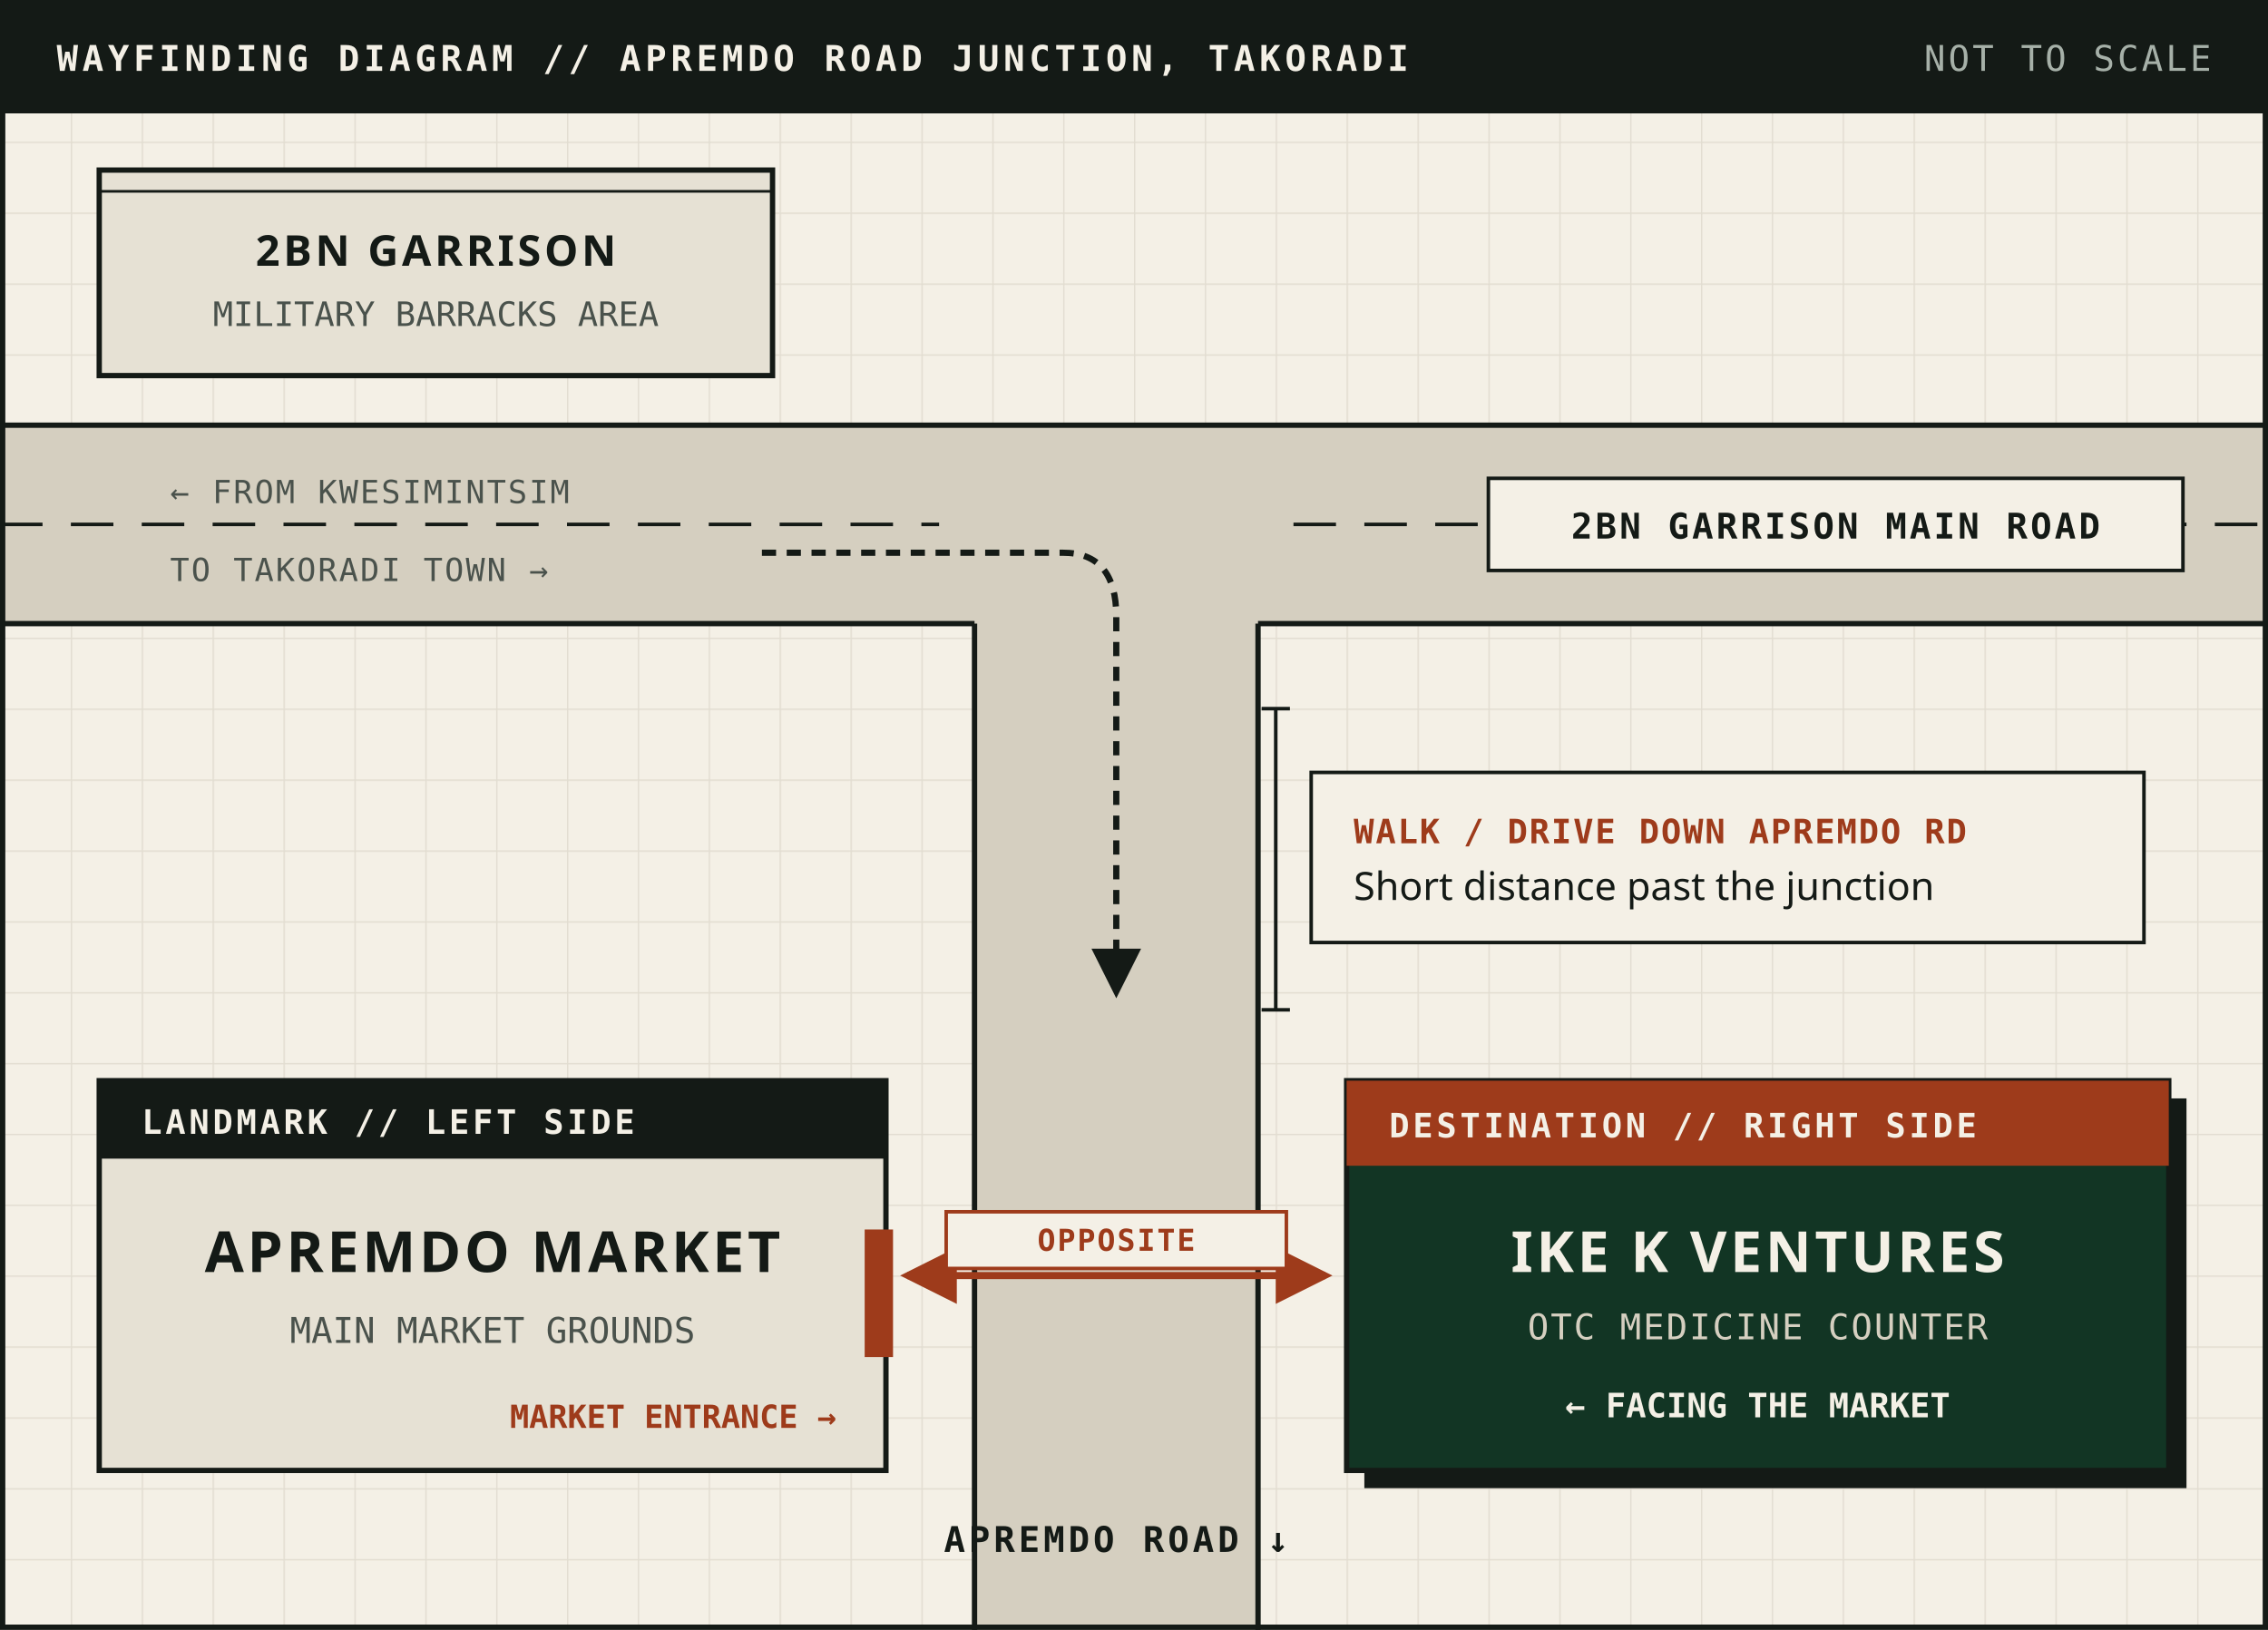
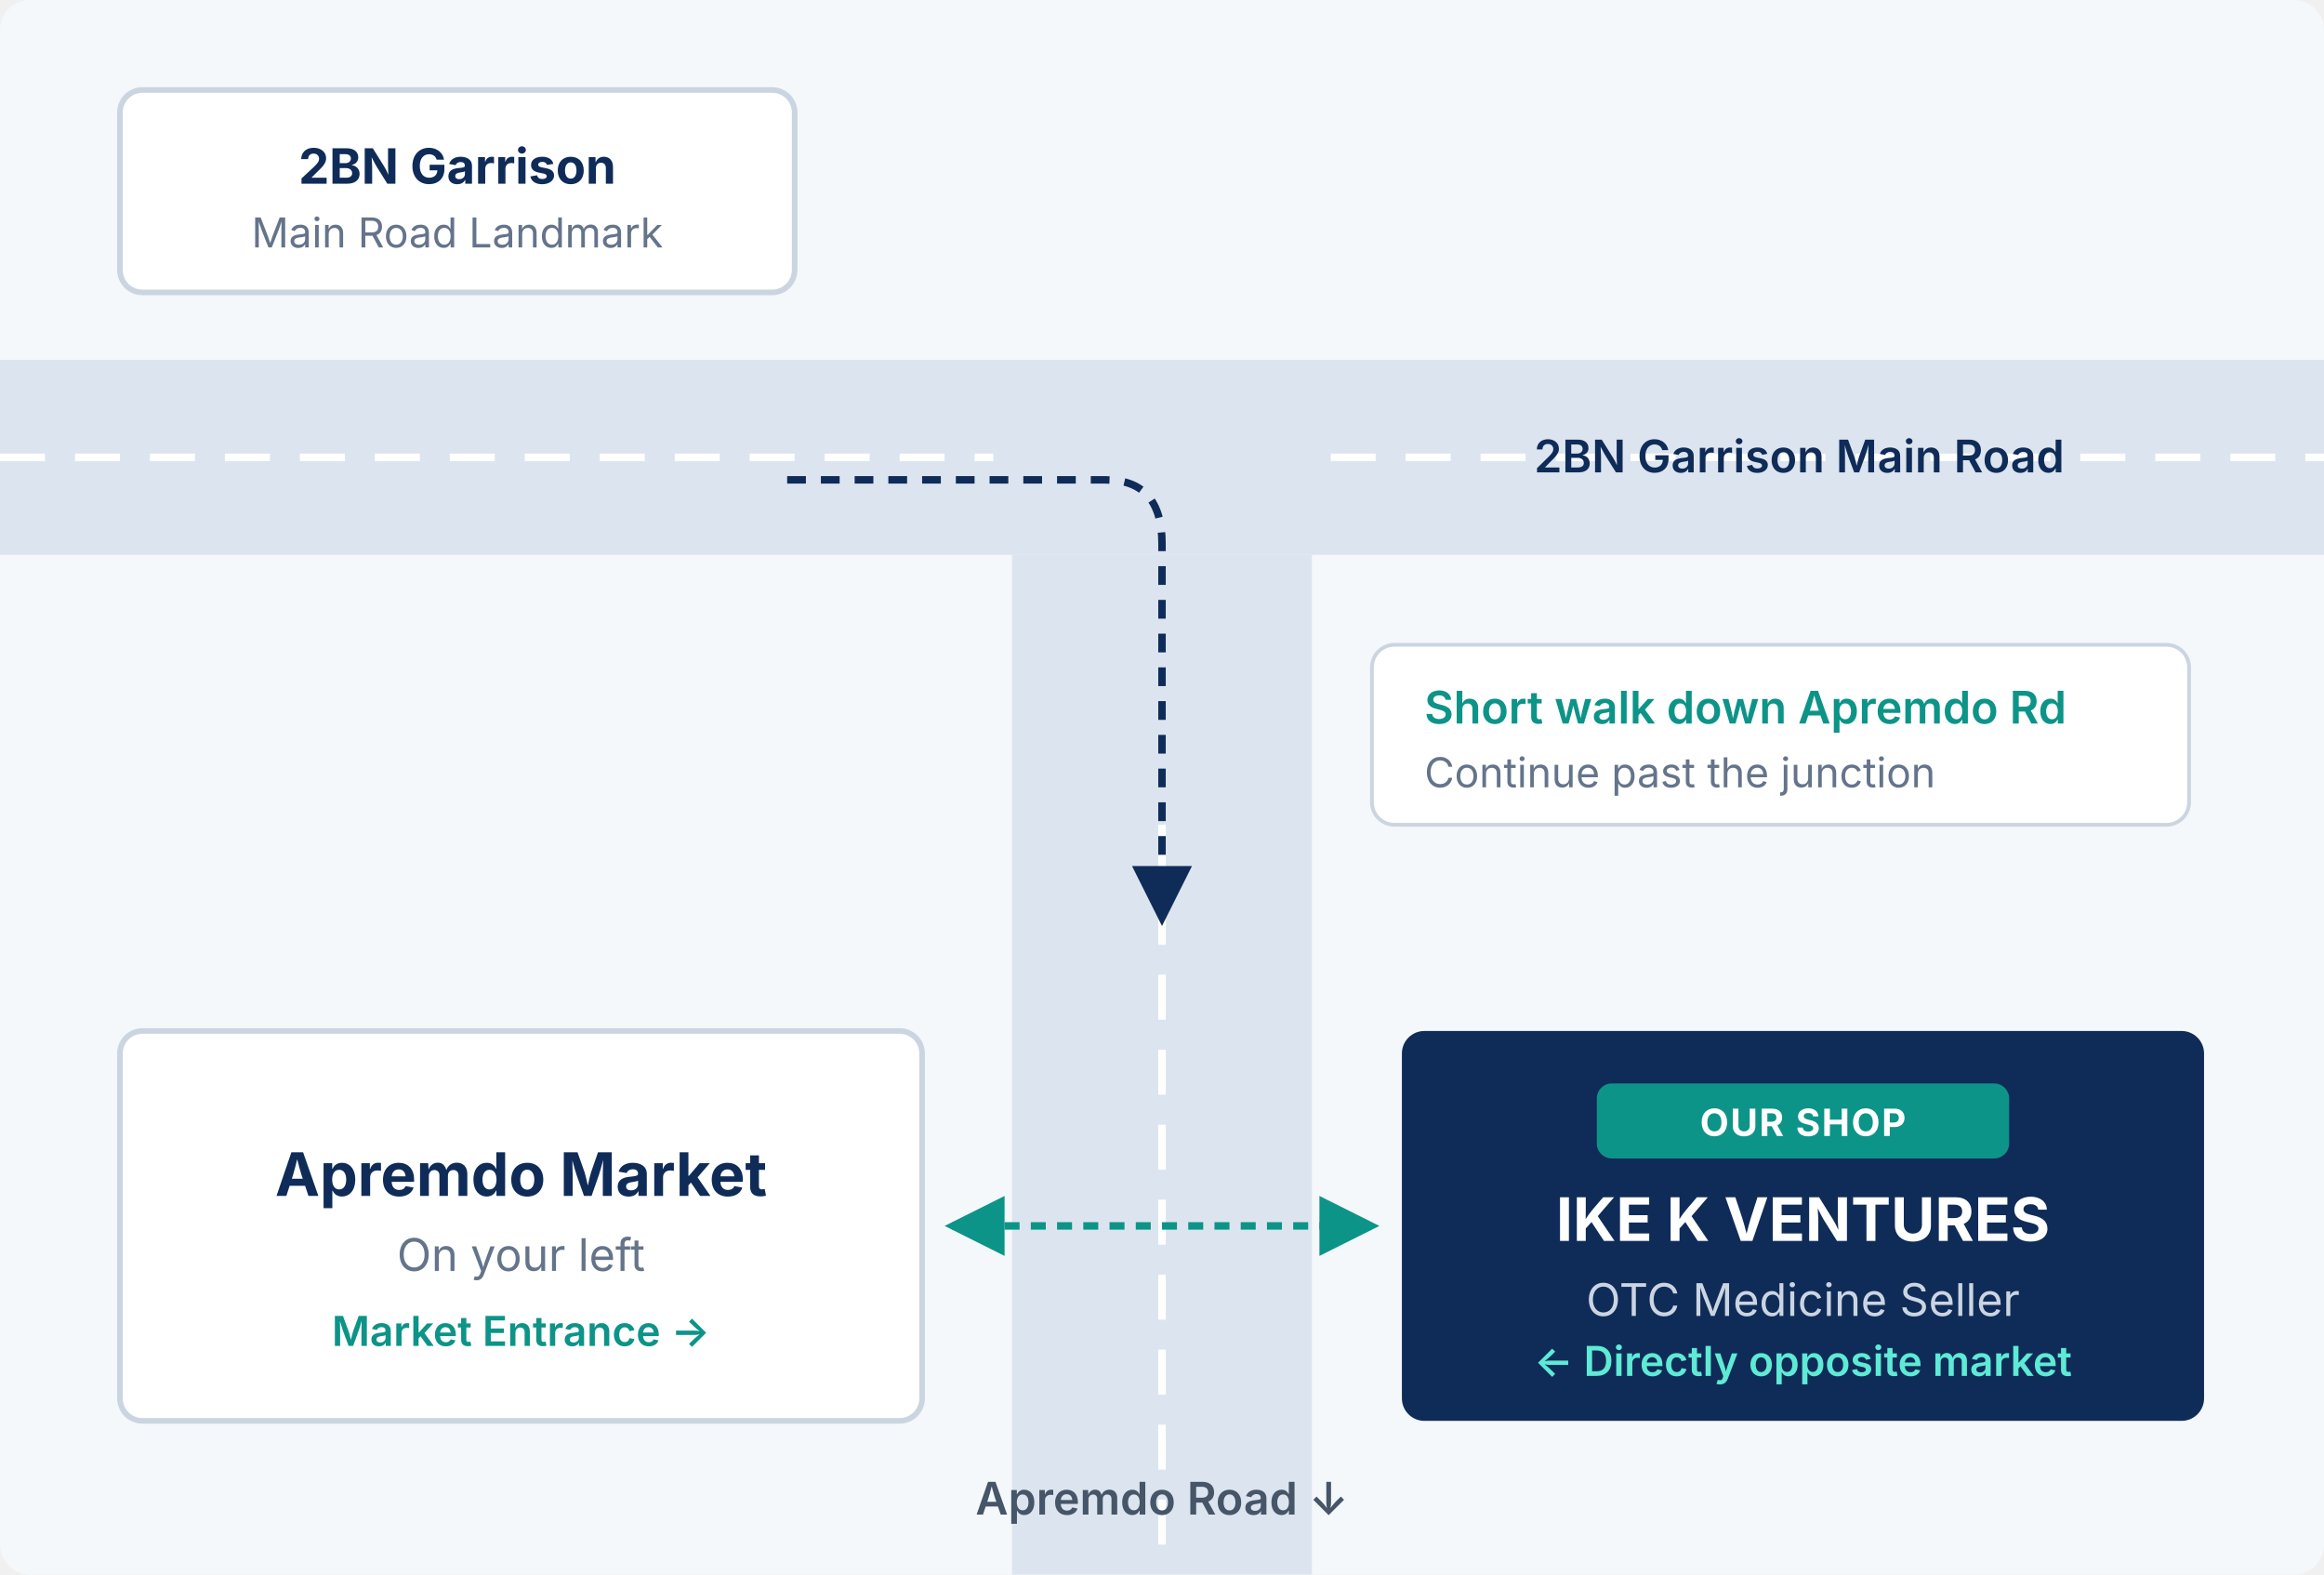
- <svg xmlns="http://www.w3.org/2000/svg" viewBox="0 0 640 460" width="640" height="460" role="img" aria-label="Architectural landmark diagram showing the 2BN Garrison Main Road, the branch onto Apremdo Road, a short walking distance down Apremdo Road, with Apremdo Market on the left and IKE K VENTURES directly opposite on the right.">
+ <svg xmlns="http://www.w3.org/2000/svg" viewBox="0 0 620 420" width="620" height="420" role="img" aria-label="Map showing 2BN Garrison Main Road, the turn onto Apremdo Road, a short walk down the road, with Apremdo Market on the left and IKE K VENTURES directly opposite on the right.">
  <defs>
-     <pattern id="arch-grid" width="20" height="20" patternUnits="userSpaceOnUse">
-       <path d="M 20 0 L 0 0 0 20" fill="none" stroke="#E2DDD1" stroke-width="0.75" />
-     </pattern>
-     <marker id="arrow-ink" markerWidth="8" markerHeight="8" refX="7" refY="4" orient="auto">
-       <path d="M0,0 L8,4 L0,8 Z" fill="#141A16" />
+     <marker id="arrow-teal" markerWidth="8" markerHeight="8" refX="7" refY="4" orient="auto">
+       <path d="M0,0 L8,4 L0,8 Z" fill="#0D9488" />
    </marker>
-     <marker id="arrow-rust" markerWidth="8" markerHeight="8" refX="7" refY="4" orient="auto">
-       <path d="M0,0 L8,4 L0,8 Z" fill="#9E3B1B" />
+     <marker id="arrow-teal-rev" markerWidth="8" markerHeight="8" refX="1" refY="4" orient="auto">
+       <path d="M8,0 L0,4 L8,8 Z" fill="#0D9488" />
    </marker>
-     <marker id="arrow-rust-rev" markerWidth="8" markerHeight="8" refX="1" refY="4" orient="auto">
-       <path d="M8,0 L0,4 L8,8 Z" fill="#9E3B1B" />
+     <marker id="arrow-navy" markerWidth="8" markerHeight="8" refX="7" refY="4" orient="auto">
+       <path d="M0,0 L8,4 L0,8 Z" fill="#0F2C59" />
    </marker>
  </defs>
-   <rect width="640" height="460" fill="#F4F0E6" />
-   <rect width="640" height="460" fill="url(#arch-grid)" />
-   <rect x="0" y="0" width="640" height="32" fill="#141A16" />
-   <text x="16" y="20" font-family="'IBM Plex Mono', monospace" font-size="10" font-weight="600" fill="#F4F0E6" letter-spacing="0.12em">WAYFINDING DIAGRAM // APREMDO ROAD JUNCTION, TAKORADI</text>
-   <text x="624" y="20" font-family="'IBM Plex Mono', monospace" font-size="10" fill="#A6B0A8" text-anchor="end" letter-spacing="0.08em">NOT TO SCALE</text>
-   <rect x="28" y="48" width="190" height="58" fill="#E6E1D4" stroke="#141A16" stroke-width="1.5" />
-   <line x1="28" y1="54" x2="218" y2="54" stroke="#141A16" stroke-width="0.75" />
-   <text x="123" y="75" font-family="'IBM Plex Sans', sans-serif" font-size="12" font-weight="700" fill="#141A16" text-anchor="middle" letter-spacing="0.08em">2BN GARRISON</text>
-   <text x="123" y="92" font-family="'IBM Plex Mono', monospace" font-size="9.5" fill="#4A524C" text-anchor="middle">MILITARY BARRACKS AREA</text>
-   <rect x="0" y="120" width="640" height="56" fill="#D5CFC0" stroke="#141A16" stroke-width="1.5" />
-   <line x1="0" y1="148" x2="265" y2="148" stroke="#141A16" stroke-width="1" stroke-dasharray="12 8" />
-   <line x1="365" y1="148" x2="640" y2="148" stroke="#141A16" stroke-width="1" stroke-dasharray="12 8" />
-   <rect x="420" y="135" width="196" height="26" fill="#F4F0E6" stroke="#141A16" stroke-width="1" />
-   <text x="518" y="152" font-family="'IBM Plex Mono', monospace" font-size="10" font-weight="600" fill="#141A16" text-anchor="middle" letter-spacing="0.08em">2BN GARRISON MAIN ROAD</text>
-   <text x="48" y="142" font-family="'IBM Plex Mono', monospace" font-size="9" fill="#4A524C" letter-spacing="0.06em">← FROM KWESIMINTSIM</text>
-   <text x="48" y="164" font-family="'IBM Plex Mono', monospace" font-size="9" fill="#4A524C" letter-spacing="0.06em">TO TAKORADI TOWN →</text>
-   <rect x="275" y="175" width="80" height="285" fill="#D5CFC0" />
-   <line x1="275" y1="176" x2="275" y2="460" stroke="#141A16" stroke-width="1.5" />
-   <line x1="355" y1="176" x2="355" y2="460" stroke="#141A16" stroke-width="1.5" />
-   <rect x="276" y="170" width="78" height="10" fill="#D5CFC0" />
-   <path d="M 215 156 L 300 156 Q 315 156 315 174 L 315 280" fill="none" stroke="#141A16" stroke-width="1.75" stroke-dasharray="4 3" marker-end="url(#arrow-ink)" />
-   <g transform="translate(370, 200)">
-     <line x1="-10" y1="0" x2="-10" y2="85" stroke="#141A16" stroke-width="1" />
-     <line x1="-14" y1="0" x2="-6" y2="0" stroke="#141A16" stroke-width="1" />
-     <line x1="-14" y1="85" x2="-6" y2="85" stroke="#141A16" stroke-width="1" />
-     <rect x="0" y="18" width="235" height="48" fill="#F4F0E6" stroke="#141A16" stroke-width="1" />
-     <text x="12" y="38" font-family="'IBM Plex Mono', monospace" font-size="9.5" font-weight="600" fill="#9E3B1B" letter-spacing="0.05em">WALK / DRIVE DOWN APREMDO RD</text>
-     <text x="12" y="54" font-family="'IBM Plex Sans', sans-serif" font-size="11" fill="#141A16">Short distance past the junction</text>
+   <rect width="620" height="420" rx="8" fill="#F4F8FB" />
+   <rect x="32" y="24" width="180" height="54" rx="6" fill="#FFFFFF" stroke="#CBD5E1" stroke-width="1.5" />
+   <text x="122" y="49" font-family="Inter, -apple-system, sans-serif" font-size="13" font-weight="700" fill="#0F2C59" text-anchor="middle">2BN Garrison</text>
+   <text x="122" y="66" font-family="Inter, -apple-system, sans-serif" font-size="11" fill="#64748B" text-anchor="middle">Main Road Landmark</text>
+   <rect x="0" y="96" width="620" height="52" fill="#DCE5EF" />
+   <line x1="0" y1="122" x2="265" y2="122" stroke="#FFFFFF" stroke-width="2" stroke-dasharray="12 8" />
+   <line x1="355" y1="122" x2="620" y2="122" stroke="#FFFFFF" stroke-width="2" stroke-dasharray="12 8" />
+   <text x="480" y="126" font-family="Inter, -apple-system, sans-serif" font-size="12" font-weight="600" fill="#0F2C59" text-anchor="middle">2BN Garrison Main Road</text>
+   <rect x="270" y="148" width="80" height="272" fill="#DCE5EF" />
+   <line x1="310" y1="220" x2="310" y2="420" stroke="#FFFFFF" stroke-width="2" stroke-dasharray="12 8" />
+   <path d="M 210 128 L 295 128 Q 310 128 310 145 L 310 245" fill="none" stroke="#0F2C59" stroke-width="2" stroke-dasharray="5 4" marker-end="url(#arrow-navy)" />
+   <rect x="366" y="172" width="218" height="48" rx="6" fill="#FFFFFF" stroke="#CBD5E1" stroke-width="1" />
+   <text x="380" y="193" font-family="Inter, -apple-system, sans-serif" font-size="12" font-weight="600" fill="#0D9488">Short walk down Apremdo Rd</text>
+   <text x="380" y="210" font-family="Inter, -apple-system, sans-serif" font-size="11" fill="#64748B">Continue past the junction</text>
+   <text x="310" y="404" font-family="Inter, -apple-system, sans-serif" font-size="12" font-weight="600" fill="#475569" text-anchor="middle">Apremdo Road ↓</text>
+   <g transform="translate(32, 275)">
+     <rect x="0" y="0" width="214" height="104" rx="6" fill="#FFFFFF" stroke="#CBD5E1" stroke-width="1.5" />
+     <text x="107" y="44" font-family="Inter, -apple-system, sans-serif" font-size="16" font-weight="700" fill="#0F2C59" text-anchor="middle">Apremdo Market</text>
+     <text x="107" y="64" font-family="Inter, -apple-system, sans-serif" font-size="12" fill="#64748B" text-anchor="middle">On your left</text>
+     <text x="107" y="84" font-family="Inter, -apple-system, sans-serif" font-size="11" font-weight="600" fill="#0D9488" text-anchor="middle">Market Entrance →</text>
  </g>
-   <text x="315" y="438" font-family="'IBM Plex Mono', monospace" font-size="10" font-weight="600" fill="#141A16" text-anchor="middle" letter-spacing="0.1em">APREMDO ROAD ↓</text>
-   <g transform="translate(28, 305)">
-     <rect x="0" y="0" width="222" height="110" fill="#E6E1D4" stroke="#141A16" stroke-width="1.5" />
-     <rect x="0" y="0" width="222" height="22" fill="#141A16" />
-     <text x="12" y="15" font-family="'IBM Plex Mono', monospace" font-size="9.5" font-weight="600" fill="#F4F0E6" letter-spacing="0.1em">LANDMARK // LEFT SIDE</text>
-     <text x="111" y="54" font-family="'IBM Plex Sans', sans-serif" font-size="16" font-weight="700" fill="#141A16" text-anchor="middle" letter-spacing="0.06em">APREMDO MARKET</text>
-     <text x="111" y="74" font-family="'IBM Plex Mono', monospace" font-size="10" fill="#4A524C" text-anchor="middle">MAIN MARKET GROUNDS</text>
-     <rect x="216" y="42" width="8" height="36" fill="#9E3B1B" />
-     <text x="208" y="98" font-family="'IBM Plex Mono', monospace" font-size="9" font-weight="600" fill="#9E3B1B" text-anchor="end">MARKET ENTRANCE →</text>
+   <g transform="translate(374, 275)">
+     <rect x="0" y="0" width="214" height="104" rx="6" fill="#0F2C59" />
+     <rect x="52" y="14" width="110" height="20" rx="4" fill="#0D9488" />
+     <text x="107" y="28" font-family="Inter, -apple-system, sans-serif" font-size="10" font-weight="700" fill="#FFFFFF" text-anchor="middle" letter-spacing="0.04em">OUR SHOP</text>
+     <text x="107" y="56" font-family="Inter, -apple-system, sans-serif" font-size="16" font-weight="700" fill="#FFFFFF" text-anchor="middle">IKE K VENTURES</text>
+     <text x="107" y="76" font-family="Inter, -apple-system, sans-serif" font-size="12" fill="#CBD5E1" text-anchor="middle">OTC Medicine Seller</text>
+     <text x="107" y="92" font-family="Inter, -apple-system, sans-serif" font-size="11" font-weight="600" fill="#5EEAD4" text-anchor="middle">← Directly opposite market</text>
  </g>
-   <g transform="translate(380, 305)">
-     <rect x="5" y="5" width="232" height="110" fill="#141A16" />
-     <rect x="0" y="0" width="232" height="110" fill="#123524" stroke="#141A16" stroke-width="1.5" />
-     <rect x="0" y="0" width="232" height="24" fill="#9E3B1B" />
-     <text x="12" y="16" font-family="'IBM Plex Mono', monospace" font-size="9.5" font-weight="600" fill="#F4F0E6" letter-spacing="0.1em">DESTINATION // RIGHT SIDE</text>
-     <text x="116" y="54" font-family="'IBM Plex Sans', sans-serif" font-size="16" font-weight="700" fill="#F4F0E6" text-anchor="middle" letter-spacing="0.06em">IKE K VENTURES</text>
-     <text x="116" y="73" font-family="'IBM Plex Mono', monospace" font-size="10" fill="#D5CFC0" text-anchor="middle" letter-spacing="0.05em">OTC MEDICINE COUNTER</text>
-     <text x="116" y="95" font-family="'IBM Plex Mono', monospace" font-size="9.5" font-weight="600" fill="#F4F0E6" text-anchor="middle">← FACING THE MARKET</text>
-   </g>
-   <line x1="256" y1="360" x2="374" y2="360" stroke="#9E3B1B" stroke-width="2" marker-start="url(#arrow-rust-rev)" marker-end="url(#arrow-rust)" />
-   <rect x="267" y="342" width="96" height="16" fill="#F4F0E6" stroke="#9E3B1B" stroke-width="1" />
-   <text x="315" y="353" font-family="'IBM Plex Mono', monospace" font-size="8.5" font-weight="700" fill="#9E3B1B" text-anchor="middle" letter-spacing="0.06em">OPPOSITE</text>
-   <rect x="0.75" y="0.75" width="638.5" height="458.5" fill="none" stroke="#141A16" stroke-width="1.5" />
+   <line x1="254" y1="327" x2="366" y2="327" stroke="#0D9488" stroke-width="2" stroke-dasharray="4 3" marker-start="url(#arrow-teal-rev)" marker-end="url(#arrow-teal)" />
</svg>
